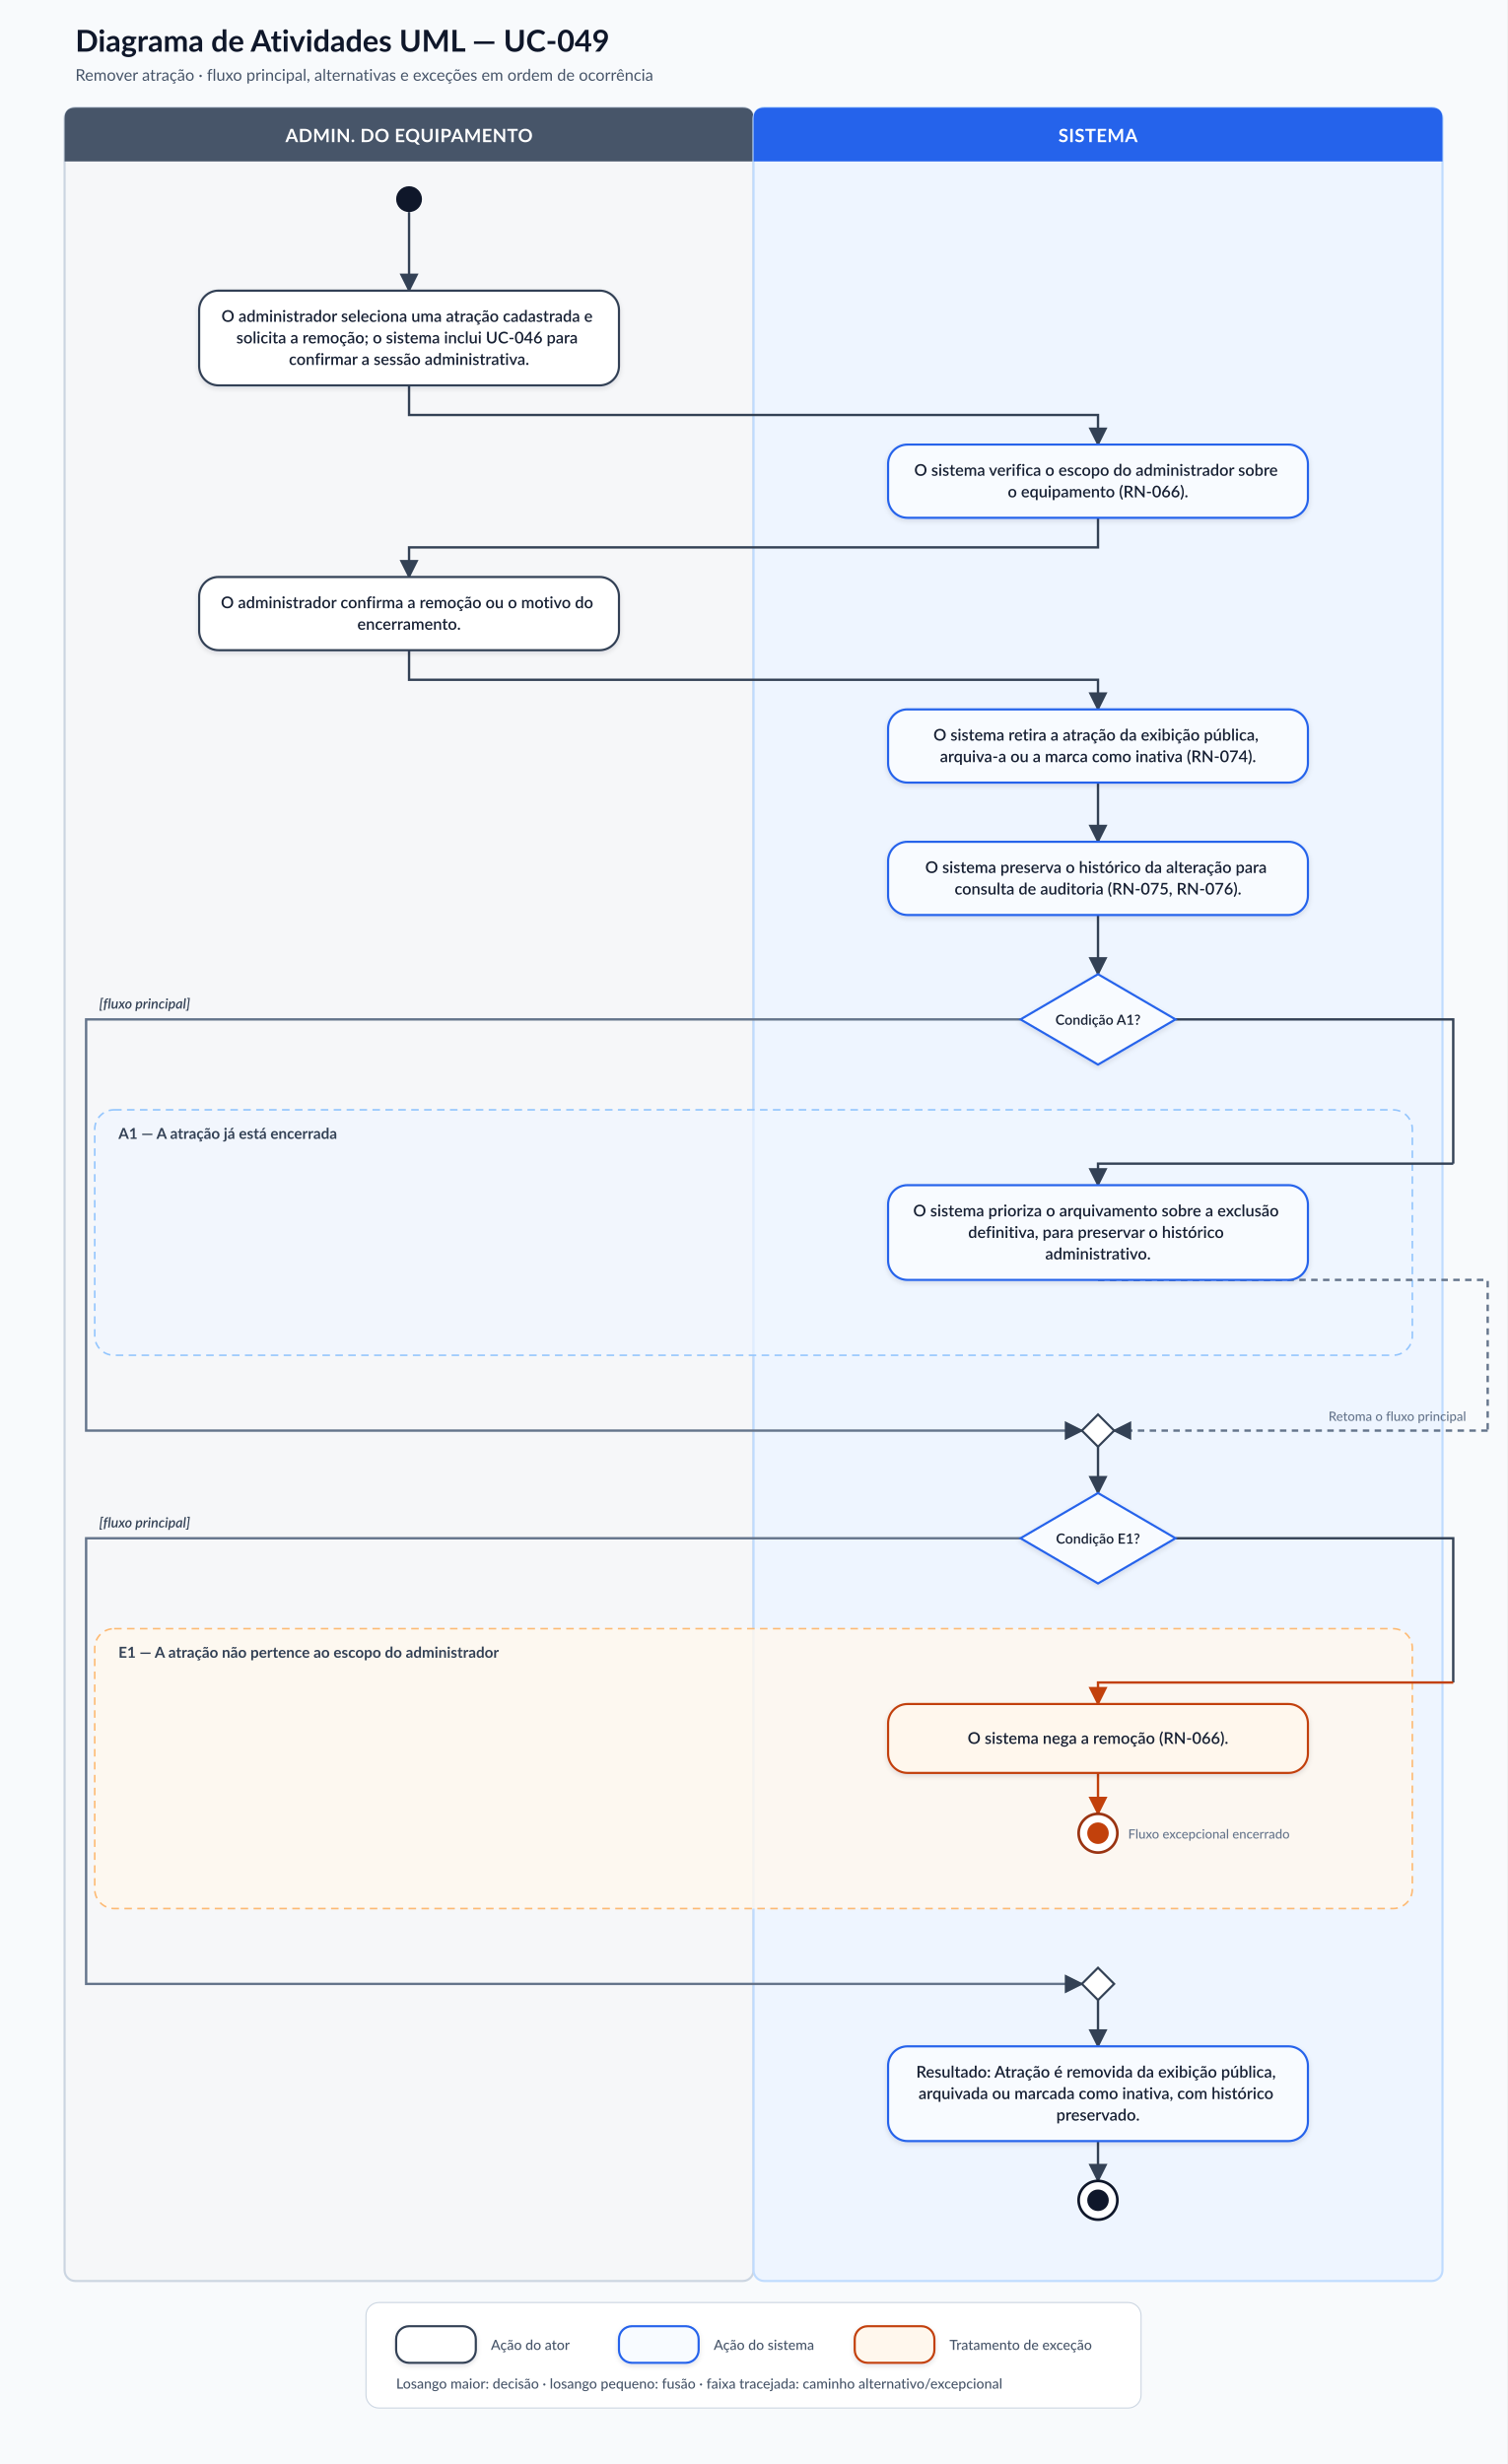
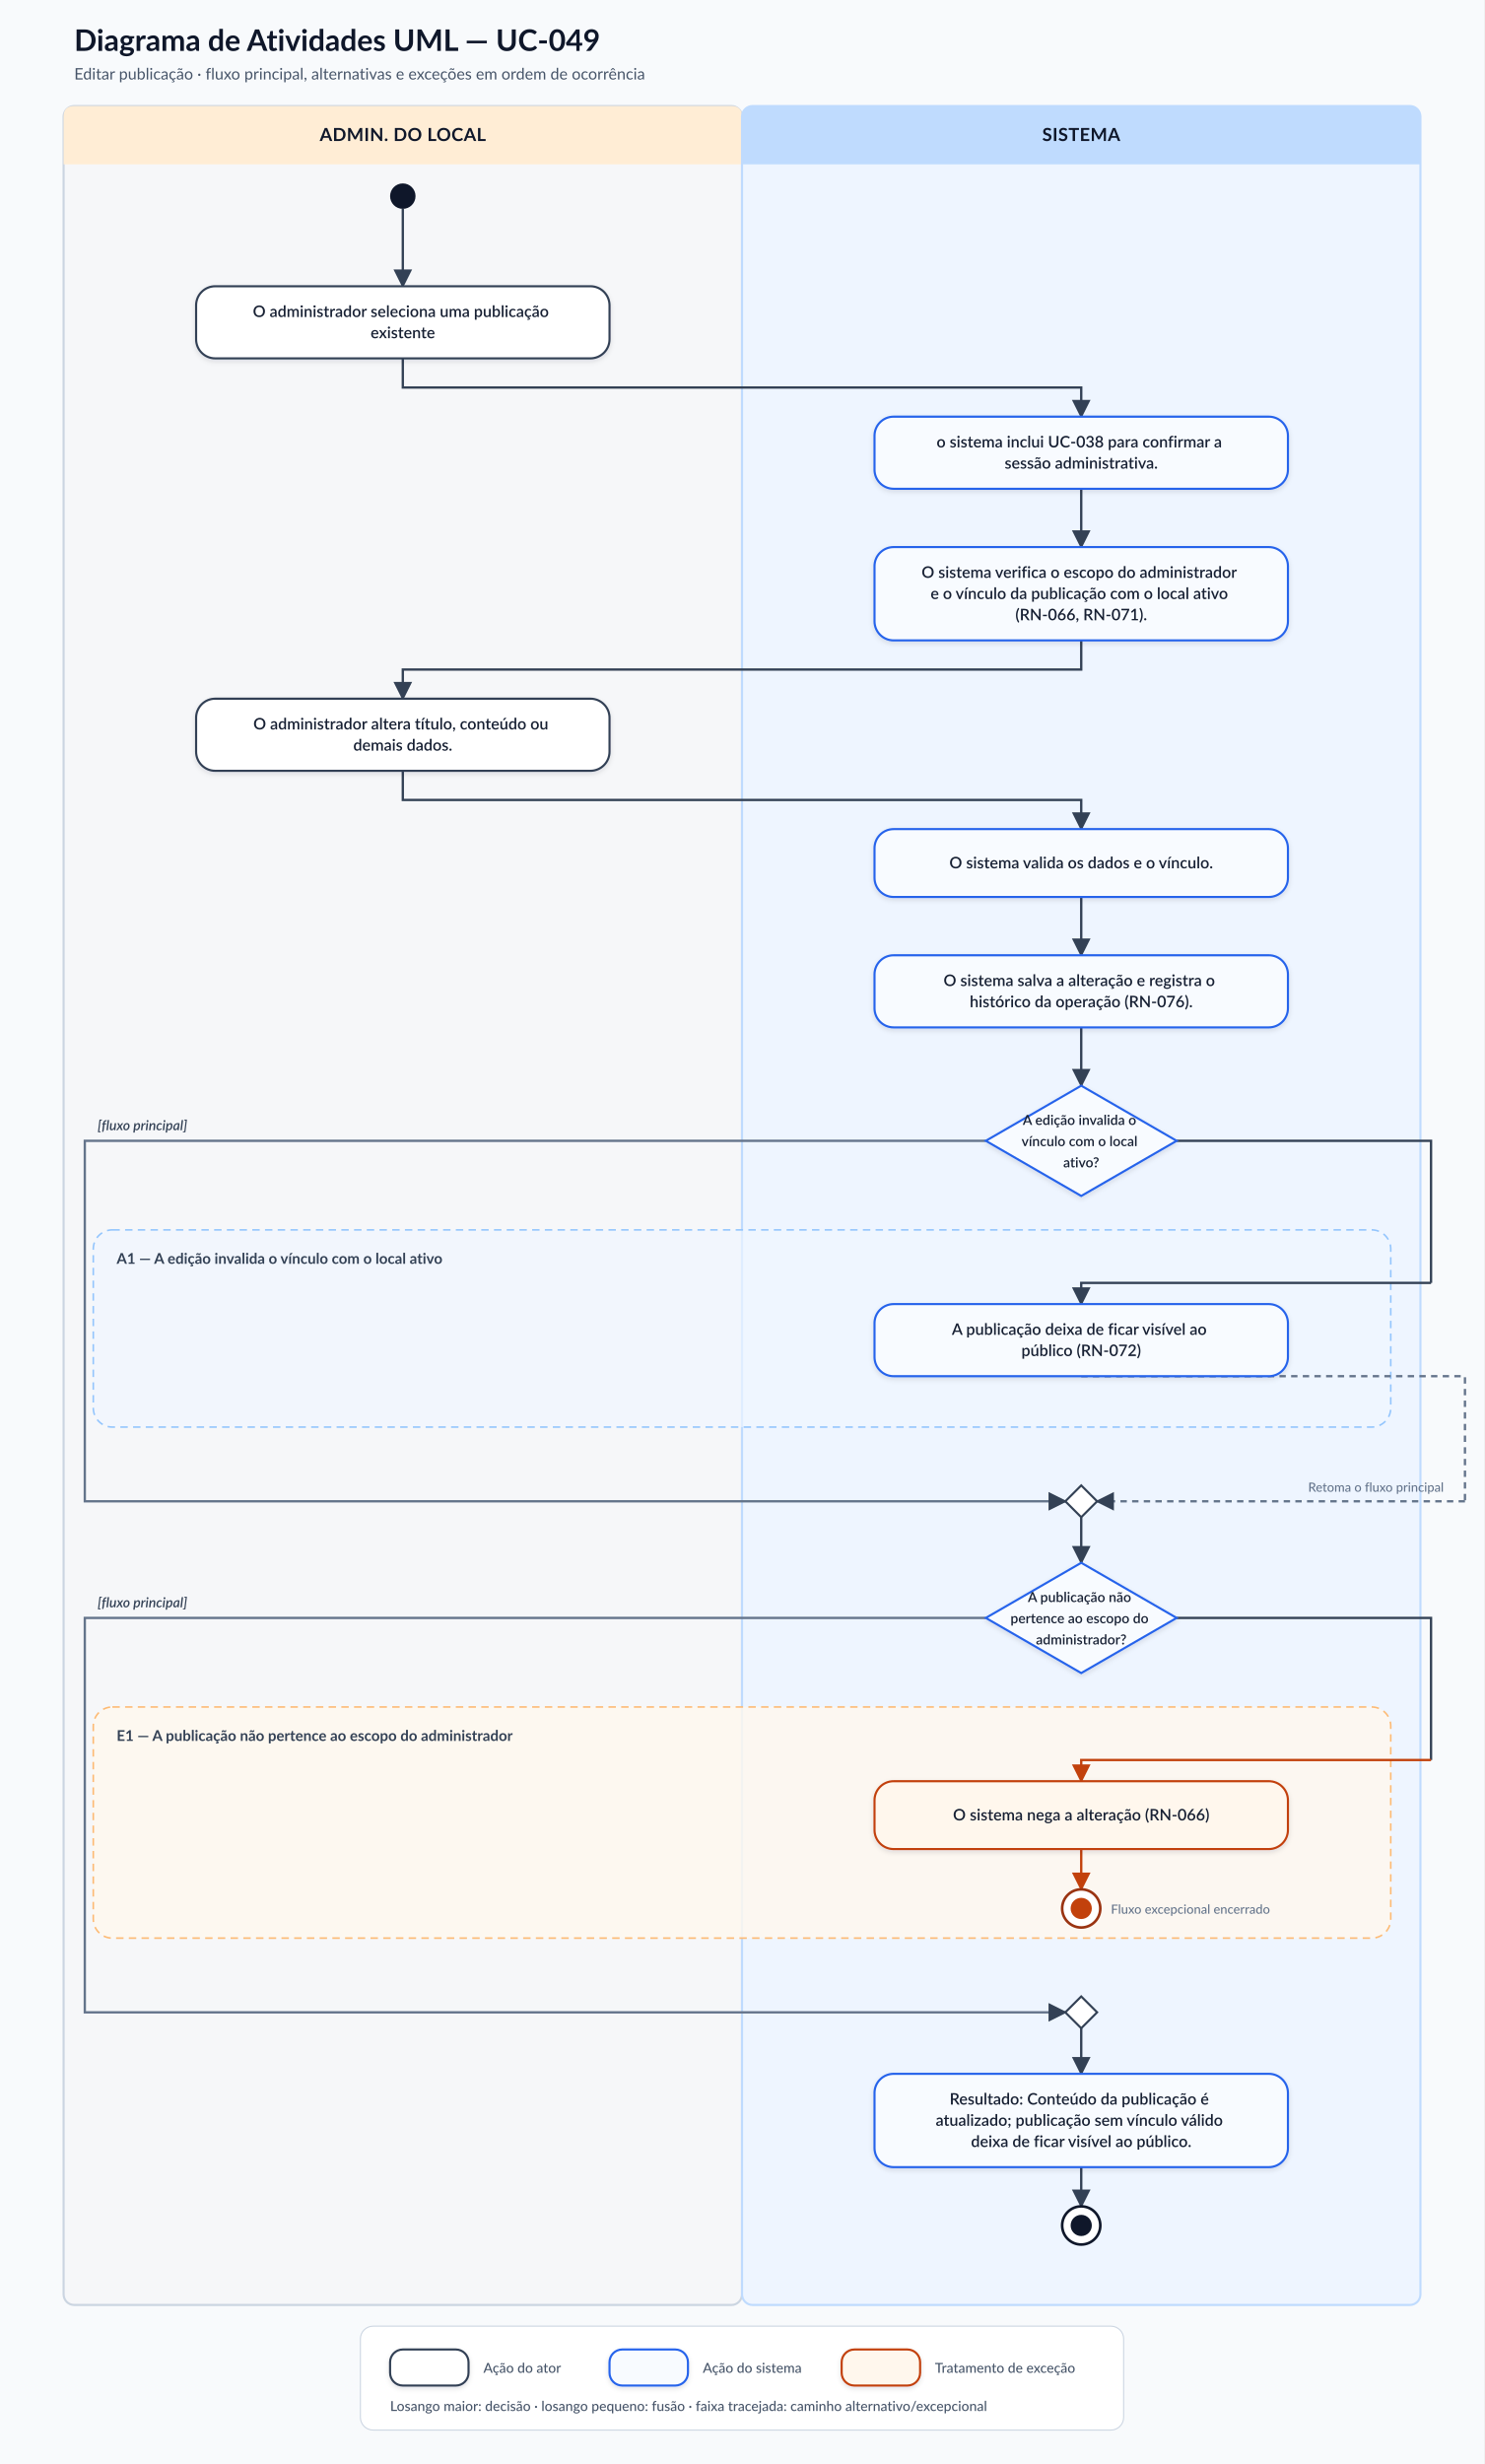
- <svg xmlns="http://www.w3.org/2000/svg" width="1400" height="2289.0" viewBox="0 0 1400 2289.0" role="img" aria-labelledby="title desc">
+ <svg xmlns="http://www.w3.org/2000/svg" width="1400.0" height="2324.0" viewBox="0 0 1400.0 2324.0" role="img" aria-labelledby="title desc">
  <defs>
    <marker id="arrow" viewBox="0 0 10 10" refX="9" refY="5" markerWidth="8" markerHeight="8" orient="auto-start-reverse">
      <path d="M0 0 L10 5 L0 10 z" fill="#334155" />
    </marker>
    <marker id="error-arrow" viewBox="0 0 10 10" refX="9" refY="5" markerWidth="8" markerHeight="8" orient="auto-start-reverse">
      <path d="M0 0 L10 5 L0 10 z" fill="#c2410c" />
    </marker>
    <filter id="shadow" x="-15%" y="-20%" width="130%" height="150%">
      <feDropShadow dx="0" dy="2" stdDeviation="2.5" flood-color="#0f172a" flood-opacity="0.12" />
    </filter>
    <style>
      .title { font: 700 28px "Lato", "DejaVu Sans", sans-serif; fill: #0f172a; }
      .subtitle { font: 400 15px "Lato", "DejaVu Sans", sans-serif; fill: #475569; }
-       .lane-title { font: 700 17px "Lato", "DejaVu Sans", sans-serif; fill: #fff; letter-spacing: .35px; text-anchor: middle; }
+       .lane-title { font: 700 17px "Lato", "DejaVu Sans", sans-serif; fill: #0f172a; letter-spacing: .35px; text-anchor: middle; }
      .node { fill: #fff; stroke: #334155; stroke-width: 2; filter: url(#shadow); }
      .system-node { fill: #f8fbff; stroke: #2563eb; }
      .exception-node { fill: #fff7ed; stroke: #c2410c; }
      .decision { filter: url(#shadow); }
      .merge { fill: #fff; stroke: #334155; stroke-width: 2; }
      .text { font: 600 15px "Lato", "DejaVu Sans", sans-serif; fill: #172033; }
      .small { font: 600 13px "Lato", "DejaVu Sans", sans-serif; fill: #172033; }
      .guard { font: italic 600 13px "Lato", "DejaVu Sans", sans-serif; fill: #334155; }
      .branch-code { font: 700 14px "Lato", "DejaVu Sans", sans-serif; fill: #334155; }
      .result-label { font: 500 12px "Lato", "DejaVu Sans", sans-serif; fill: #64748b; }
      .flow, .main-flow, .error-flow, .return-flow, .branch-bus { fill: none; stroke: #334155; stroke-width: 2.2; marker-end: url(#arrow); }
      .main-flow { stroke: #64748b; }
      .error-flow { stroke: #c2410c; marker-end: url(#error-arrow); }
      .return-flow { stroke: #64748b; stroke-dasharray: 6 5; }
      .branch-bus.no-arrow, .return-flow.no-arrow { marker-end: none; }
      .alternative-band { fill: #eff6ff; fill-opacity: .66; stroke: #93c5fd; stroke-width: 1.5; stroke-dasharray: 7 5; }
      .exception-band { fill: #fff7ed; fill-opacity: .82; stroke: #fdba74; stroke-width: 1.5; stroke-dasharray: 7 5; }
      .legend { font: 500 13px "Lato", "DejaVu Sans", sans-serif; fill: #475569; }
    </style>
  </defs>
-   <rect width="1400" height="2289.0" fill="#f8fafc" />
+   <rect width="1400.0" height="2324.0" fill="#f8fafc" />
  <text class="title" x="70" y="48">Diagrama de Atividades UML — UC-049</text>
-   <text class="subtitle" x="70" y="75">Remover atração · fluxo principal, alternativas e exceções em ordem de ocorrência</text>
-   <rect x="60.0" y="100" width="640.0" height="2019.0" rx="10" fill="#f6f7f9" stroke="#cbd5e1" stroke-width="2" />
-   <path d="M70.0 100 H690.0 Q700.0 100 700.0 110 V150 H60.0 V110 Q60.0 100 70.0 100 Z" fill="#475569" />
-   <text class="lane-title" x="380.0" y="132">ADMIN. DO EQUIPAMENTO</text>
-   <rect x="700.0" y="100" width="640.0" height="2019.0" rx="10" fill="#eef5ff" stroke="#bfdbfe" stroke-width="2" />
-   <path d="M710.0 100 H1330.0 Q1340.0 100 1340.0 110 V150 H700.0 V110 Q700.0 100 710.0 100 Z" fill="#2563eb" />
-   <text class="lane-title" x="1020.0" y="132">SISTEMA</text>
-   <rect class="alternative-band" x="88" y="1031.0" width="1224.0" height="228.0" rx="18" />
-   <rect class="exception-band" x="88" y="1513.0" width="1224.0" height="260.0" rx="18" />
+   <text class="subtitle" x="70" y="75">Editar publicação · fluxo principal, alternativas e exceções em ordem de ocorrência</text>
+   <rect x="60.0" y="100" width="640.0" height="2074.0" rx="10" fill="#f6f7f9" stroke="#cbd5e1" stroke-width="2" />
+   <path d="M70.0 100 H690.0 Q700.0 100 700.0 110 V155 H60.0 V110 Q60.0 100 70.0 100 Z" fill="#FFEDD5" />
+   <text class="lane-title" x="380.0" y="133.0" text-anchor="middle">
+     <tspan x="380.0" y="133.0">ADMIN. DO LOCAL</tspan>
+   </text>
+   <rect x="700.0" y="100" width="640.0" height="2074.0" rx="10" fill="#eef5ff" stroke="#bfdbfe" stroke-width="2" />
+   <path d="M710.0 100 H1330.0 Q1340.0 100 1340.0 110 V155 H700.0 V110 Q700.0 100 710.0 100 Z" fill="#BFDBFE" />
+   <text class="lane-title" x="1020.0" y="133.0" text-anchor="middle">
+     <tspan x="1020.0" y="133.0">SISTEMA</tspan>
+   </text>
+   <rect class="alternative-band" x="88" y="1160.0" width="1224.0" height="186.0" rx="18" />
+   <rect class="exception-band" x="88" y="1610.0" width="1224.0" height="218.0" rx="18" />
  <path class="flow" d="M380.0 197.0 V270.0" />
-   <path class="flow" d="M380.0 358.0 V385.5 H1020.0 V413.0" />
-   <path class="flow" d="M1020.0 481.0 V508.5 H380.0 V536.0" />
-   <path class="flow" d="M380.0 604.0 V631.5 H1020.0 V659.0" />
-   <path class="flow" d="M1020.0 727.0 V782.0" />
-   <path class="flow" d="M1020.0 850.0 V905.0" />
-   <path class="main-flow" d="M948.0 947.0 H80.0 V1329.0 H1005.0" />
-   <path class="branch-bus no-arrow" d="M1092.0 947.0 H1350.0 V1081.0" />
-   <path class="flow" d="M1350.0 1081.0 H1020.0 V1101.0" />
-   <path class="return-flow no-arrow" d="M1020.0 1189.0 H1382.0 V1329.0" />
-   <path class="return-flow" d="M1382.0 1329.0 H1035.0" />
-   <path class="flow" d="M1020.0 1344.0 V1387.0" />
-   <path class="main-flow" d="M948.0 1429.0 H80.0 V1843.0 H1005.0" />
-   <path class="branch-bus no-arrow" d="M1092.0 1429.0 H1350.0 V1563.0" />
-   <path class="error-flow" d="M1350.0 1563.0 H1020.0 V1583.0" />
-   <path class="error-flow" d="M1020.0 1647.0 V1685.0" />
-   <path class="flow" d="M1020.0 1858.0 V1901.0" />
-   <path class="flow" d="M1020.0 1989.0 V2026.0" />
+   <path class="flow" d="M380.0 338.0 V365.5 H1020.0 V393.0" />
+   <path class="flow" d="M1020.0 461.0 V516.0" />
+   <path class="flow" d="M1020.0 604.0 V631.5 H380.0 V659.0" />
+   <path class="flow" d="M380.0 727.0 V754.5 H1020.0 V782.0" />
+   <path class="flow" d="M1020.0 846.0 V901.0" />
+   <path class="flow" d="M1020.0 969.0 V1024.0" />
+   <path class="branch-bus no-arrow" d="M1110.0 1076.0 H1350.0 V1210.0" />
+   <path class="flow" d="M1350.0 1210.0 H1020.0 V1230.0" />
+   <path class="main-flow" d="M930.0 1076.0 H80.0 V1416.0 H1005.0" />
+   <path class="return-flow no-arrow" d="M1020.0 1298.0 H1382.0 V1416.0" />
+   <path class="return-flow" d="M1382.0 1416.0 H1035.0" />
+   <path class="flow" d="M1020.0 1431.0 V1474.0" />
+   <path class="branch-bus no-arrow" d="M1110.0 1526.0 H1350.0 V1660.0" />
+   <path class="error-flow" d="M1350.0 1660.0 H1020.0 V1680.0" />
+   <path class="main-flow" d="M930.0 1526.0 H80.0 V1898.0 H1005.0" />
+   <path class="error-flow" d="M1020.0 1744.0 V1782.0" />
+   <path class="flow" d="M1020.0 1913.0 V1956.0" />
+   <path class="flow" d="M1020.0 2044.0 V2081.0" />
  <circle cx="380.0" cy="185" r="12" fill="#0f172a" />
-   <rect class="node" x="185.0" y="270.0" width="390.0" height="88.0" rx="18" />
+   <rect class="node" x="185.0" y="270.0" width="390.0" height="68.0" rx="18" />
  <text class="text" x="380.0" y="299.0" text-anchor="middle">
-     <tspan x="380.0" y="299.0">O administrador seleciona uma atração cadastrada e</tspan>
-     <tspan x="380.0" y="319.0">solicita a remoção; o sistema inclui UC-046 para</tspan>
-     <tspan x="380.0" y="339.0">confirmar a sessão administrativa.</tspan>
+     <tspan x="380.0" y="299.0">O administrador seleciona uma publicação</tspan>
+     <tspan x="380.0" y="319.0">existente</tspan>
  </text>
-   <rect class="node system-node" x="825.0" y="413.0" width="390.0" height="68.0" rx="18" />
-   <text class="text" x="1020.0" y="442.0" text-anchor="middle">
-     <tspan x="1020.0" y="442.0">O sistema verifica o escopo do administrador sobre</tspan>
-     <tspan x="1020.0" y="462.0">o equipamento (RN-066).</tspan>
+   <rect class="node system-node" x="825.0" y="393.0" width="390.0" height="68.0" rx="18" />
+   <text class="text" x="1020.0" y="422.0" text-anchor="middle">
+     <tspan x="1020.0" y="422.0">o sistema inclui UC-038 para confirmar a</tspan>
+     <tspan x="1020.0" y="442.0">sessão administrativa.</tspan>
  </text>
-   <rect class="node" x="185.0" y="536.0" width="390.0" height="68.0" rx="18" />
-   <text class="text" x="380.0" y="565.0" text-anchor="middle">
-     <tspan x="380.0" y="565.0">O administrador confirma a remoção ou o motivo do</tspan>
-     <tspan x="380.0" y="585.0">encerramento.</tspan>
+   <rect class="node system-node" x="825.0" y="516.0" width="390.0" height="88.0" rx="18" />
+   <text class="text" x="1020.0" y="545.0" text-anchor="middle">
+     <tspan x="1020.0" y="545.0">O sistema verifica o escopo do administrador</tspan>
+     <tspan x="1020.0" y="565.0">e o vínculo da publicação com o local ativo</tspan>
+     <tspan x="1020.0" y="585.0">(RN-066, RN-071).</tspan>
  </text>
-   <rect class="node system-node" x="825.0" y="659.0" width="390.0" height="68.0" rx="18" />
-   <text class="text" x="1020.0" y="688.0" text-anchor="middle">
-     <tspan x="1020.0" y="688.0">O sistema retira a atração da exibição pública,</tspan>
-     <tspan x="1020.0" y="708.0">arquiva-a ou a marca como inativa (RN-074).</tspan>
+   <rect class="node" x="185.0" y="659.0" width="390.0" height="68.0" rx="18" />
+   <text class="text" x="380.0" y="688.0" text-anchor="middle">
+     <tspan x="380.0" y="688.0">O administrador altera título, conteúdo ou</tspan>
+     <tspan x="380.0" y="708.0">demais dados.</tspan>
  </text>
-   <rect class="node system-node" x="825.0" y="782.0" width="390.0" height="68.0" rx="18" />
-   <text class="text" x="1020.0" y="811.0" text-anchor="middle">
-     <tspan x="1020.0" y="811.0">O sistema preserva o histórico da alteração para</tspan>
-     <tspan x="1020.0" y="831.0">consulta de auditoria (RN-075, RN-076).</tspan>
+   <rect class="node system-node" x="825.0" y="782.0" width="390.0" height="64.0" rx="18" />
+   <text class="text" x="1020.0" y="819.0" text-anchor="middle">
+     <tspan x="1020.0" y="819.0">O sistema valida os dados e o vínculo.</tspan>
  </text>
-   <polygon class="node system-node decision" points="1020.0,905.0 1092.0,947.0 1020.0,989.0 948.0,947.0" />
-   <text class="small" x="1020.0" y="952.0" text-anchor="middle">
-     <tspan x="1020.0" y="952.0">Condição A1?</tspan>
+   <rect class="node system-node" x="825.0" y="901.0" width="390.0" height="68.0" rx="18" />
+   <text class="text" x="1020.0" y="930.0" text-anchor="middle">
+     <tspan x="1020.0" y="930.0">O sistema salva a alteração e registra o</tspan>
+     <tspan x="1020.0" y="950.0">histórico da operação (RN-076).</tspan>
  </text>
-   <rect class="node system-node" x="825.0" y="1101.0" width="390.0" height="88.0" rx="18" />
-   <text class="text" x="1020.0" y="1130.0" text-anchor="middle">
-     <tspan x="1020.0" y="1130.0">O sistema prioriza o arquivamento sobre a exclusão</tspan>
-     <tspan x="1020.0" y="1150.0">definitiva, para preservar o histórico</tspan>
-     <tspan x="1020.0" y="1170.0">administrativo.</tspan>
+   <polygon class="node system-node decision" points="1020.0,1024.0 1110.0,1076.0 1020.0,1128.0 930.0,1076.0" />
+   <text class="small" x="1020.0" y="1061.0" text-anchor="middle">
+     <tspan x="1020.0" y="1061.0">A edição invalida o</tspan>
+     <tspan x="1020.0" y="1081.0">vínculo com o local</tspan>
+     <tspan x="1020.0" y="1101.0">ativo?</tspan>
  </text>
-   <polygon class="merge" points="1020.0,1314.0 1035.0,1329.0 1020.0,1344.0 1005.0,1329.0" />
-   <polygon class="node system-node decision" points="1020.0,1387.0 1092.0,1429.0 1020.0,1471.0 948.0,1429.0" />
-   <text class="small" x="1020.0" y="1434.0" text-anchor="middle">
-     <tspan x="1020.0" y="1434.0">Condição E1?</tspan>
+   <rect class="node system-node" x="825.0" y="1230.0" width="390.0" height="68.0" rx="18" />
+   <text class="text" x="1020.0" y="1259.0" text-anchor="middle">
+     <tspan x="1020.0" y="1259.0">A publicação deixa de ficar visível ao</tspan>
+     <tspan x="1020.0" y="1279.0">público (RN-072)</tspan>
  </text>
-   <rect class="node exception-node" x="825.0" y="1583.0" width="390.0" height="64.0" rx="18" />
-   <text class="text" x="1020.0" y="1620.0" text-anchor="middle">
-     <tspan x="1020.0" y="1620.0">O sistema nega a remoção (RN-066).</tspan>
+   <polygon class="merge" points="1020.0,1401.0 1035.0,1416.0 1020.0,1431.0 1005.0,1416.0" />
+   <polygon class="node system-node decision" points="1020.0,1474.0 1110.0,1526.0 1020.0,1578.0 930.0,1526.0" />
+   <text class="small" x="1020.0" y="1511.0" text-anchor="middle">
+     <tspan x="1020.0" y="1511.0">A publicação não</tspan>
+     <tspan x="1020.0" y="1531.0">pertence ao escopo do</tspan>
+     <tspan x="1020.0" y="1551.0">administrador?</tspan>
  </text>
-   <circle cx="1020.0" cy="1703.0" r="18" fill="#fff" stroke="#9a3412" stroke-width="2.5" />
-   <circle cx="1020.0" cy="1703.0" r="10" fill="#c2410c" />
-   <polygon class="merge" points="1020.0,1828.0 1035.0,1843.0 1020.0,1858.0 1005.0,1843.0" />
-   <rect class="node system-node" x="825.0" y="1901.0" width="390.0" height="88.0" rx="18" />
-   <text class="text" x="1020.0" y="1930.0" text-anchor="middle">
-     <tspan x="1020.0" y="1930.0">Resultado: Atração é removida da exibição pública,</tspan>
-     <tspan x="1020.0" y="1950.0">arquivada ou marcada como inativa, com histórico</tspan>
-     <tspan x="1020.0" y="1970.0">preservado.</tspan>
+   <rect class="node exception-node" x="825.0" y="1680.0" width="390.0" height="64.0" rx="18" />
+   <text class="text" x="1020.0" y="1717.0" text-anchor="middle">
+     <tspan x="1020.0" y="1717.0">O sistema nega a alteração (RN-066)</tspan>
  </text>
-   <circle cx="1020.0" cy="2044.0" r="18" fill="#fff" stroke="#0f172a" stroke-width="2.5" />
-   <circle cx="1020.0" cy="2044.0" r="10" fill="#0f172a" />
-   <text class="branch-code" x="110" y="1058.0">
-     <tspan x="110" y="1058.0">A1 — A atração já está encerrada</tspan>
+   <circle cx="1020.0" cy="1800.0" r="18" fill="#fff" stroke="#9a3412" stroke-width="2.5" />
+   <circle cx="1020.0" cy="1800.0" r="10" fill="#c2410c" />
+   <polygon class="merge" points="1020.0,1883.0 1035.0,1898.0 1020.0,1913.0 1005.0,1898.0" />
+   <rect class="node system-node" x="825.0" y="1956.0" width="390.0" height="88.0" rx="18" />
+   <text class="text" x="1020.0" y="1985.0" text-anchor="middle">
+     <tspan x="1020.0" y="1985.0">Resultado: Conteúdo da publicação é</tspan>
+     <tspan x="1020.0" y="2005.0">atualizado; publicação sem vínculo válido</tspan>
+     <tspan x="1020.0" y="2025.0">deixa de ficar visível ao público.</tspan>
  </text>
-   <text class="guard" x="92" y="937.0">[fluxo principal]</text>
-   <text class="result-label" x="1362.0" y="1320.0" text-anchor="end">Retoma o fluxo principal</text>
-   <text class="branch-code" x="110" y="1540.0">
-     <tspan x="110" y="1540.0">E1 — A atração não pertence ao escopo do administrador</tspan>
+   <circle cx="1020.0" cy="2099.0" r="18" fill="#fff" stroke="#0f172a" stroke-width="2.5" />
+   <circle cx="1020.0" cy="2099.0" r="10" fill="#0f172a" />
+   <text class="result-label" x="1362.0" y="1407.0" text-anchor="end">Retoma o fluxo principal</text>
+   <text class="branch-code" x="110.0" y="1192.0" text-anchor="start">
+     <tspan x="110.0" y="1192.0">A1 — A edição invalida o vínculo com o local ativo</tspan>
  </text>
-   <text class="guard" x="92" y="1419.0">[fluxo principal]</text>
-   <text class="result-label" x="1048.0" y="1708.0">Fluxo excepcional encerrado</text>
-   <g transform="translate(340.0 2139.0)">
+   <text class="guard" x="92" y="1066.0">[fluxo principal]</text>
+   <text class="result-label" x="1048.0" y="1805.0">Fluxo excepcional encerrado</text>
+   <text class="branch-code" x="110.0" y="1642.0" text-anchor="start">
+     <tspan x="110.0" y="1642.0">E1 — A publicação não pertence ao escopo do administrador</tspan>
+   </text>
+   <text class="guard" x="92" y="1516.0">[fluxo principal]</text>
+   <g transform="translate(340.0 2194.0)">
    <rect x="0" y="0" width="720" height="98" rx="12" fill="#fff" stroke="#cbd5e1" />
    <rect class="node" x="28" y="22" width="74" height="34" rx="12" />
    <text class="legend" x="116" y="44">Ação do ator</text>
    <rect class="node system-node" x="235" y="22" width="74" height="34" rx="12" />
    <text class="legend" x="323" y="44">Ação do sistema</text>
    <rect class="node exception-node" x="454" y="22" width="74" height="34" rx="12" />
    <text class="legend" x="542" y="44">Tratamento de exceção</text>
    <text class="legend" x="28" y="80">Losango maior: decisão · losango pequeno: fusão · faixa tracejada: caminho alternativo/excepcional</text>
  </g>
</svg>
